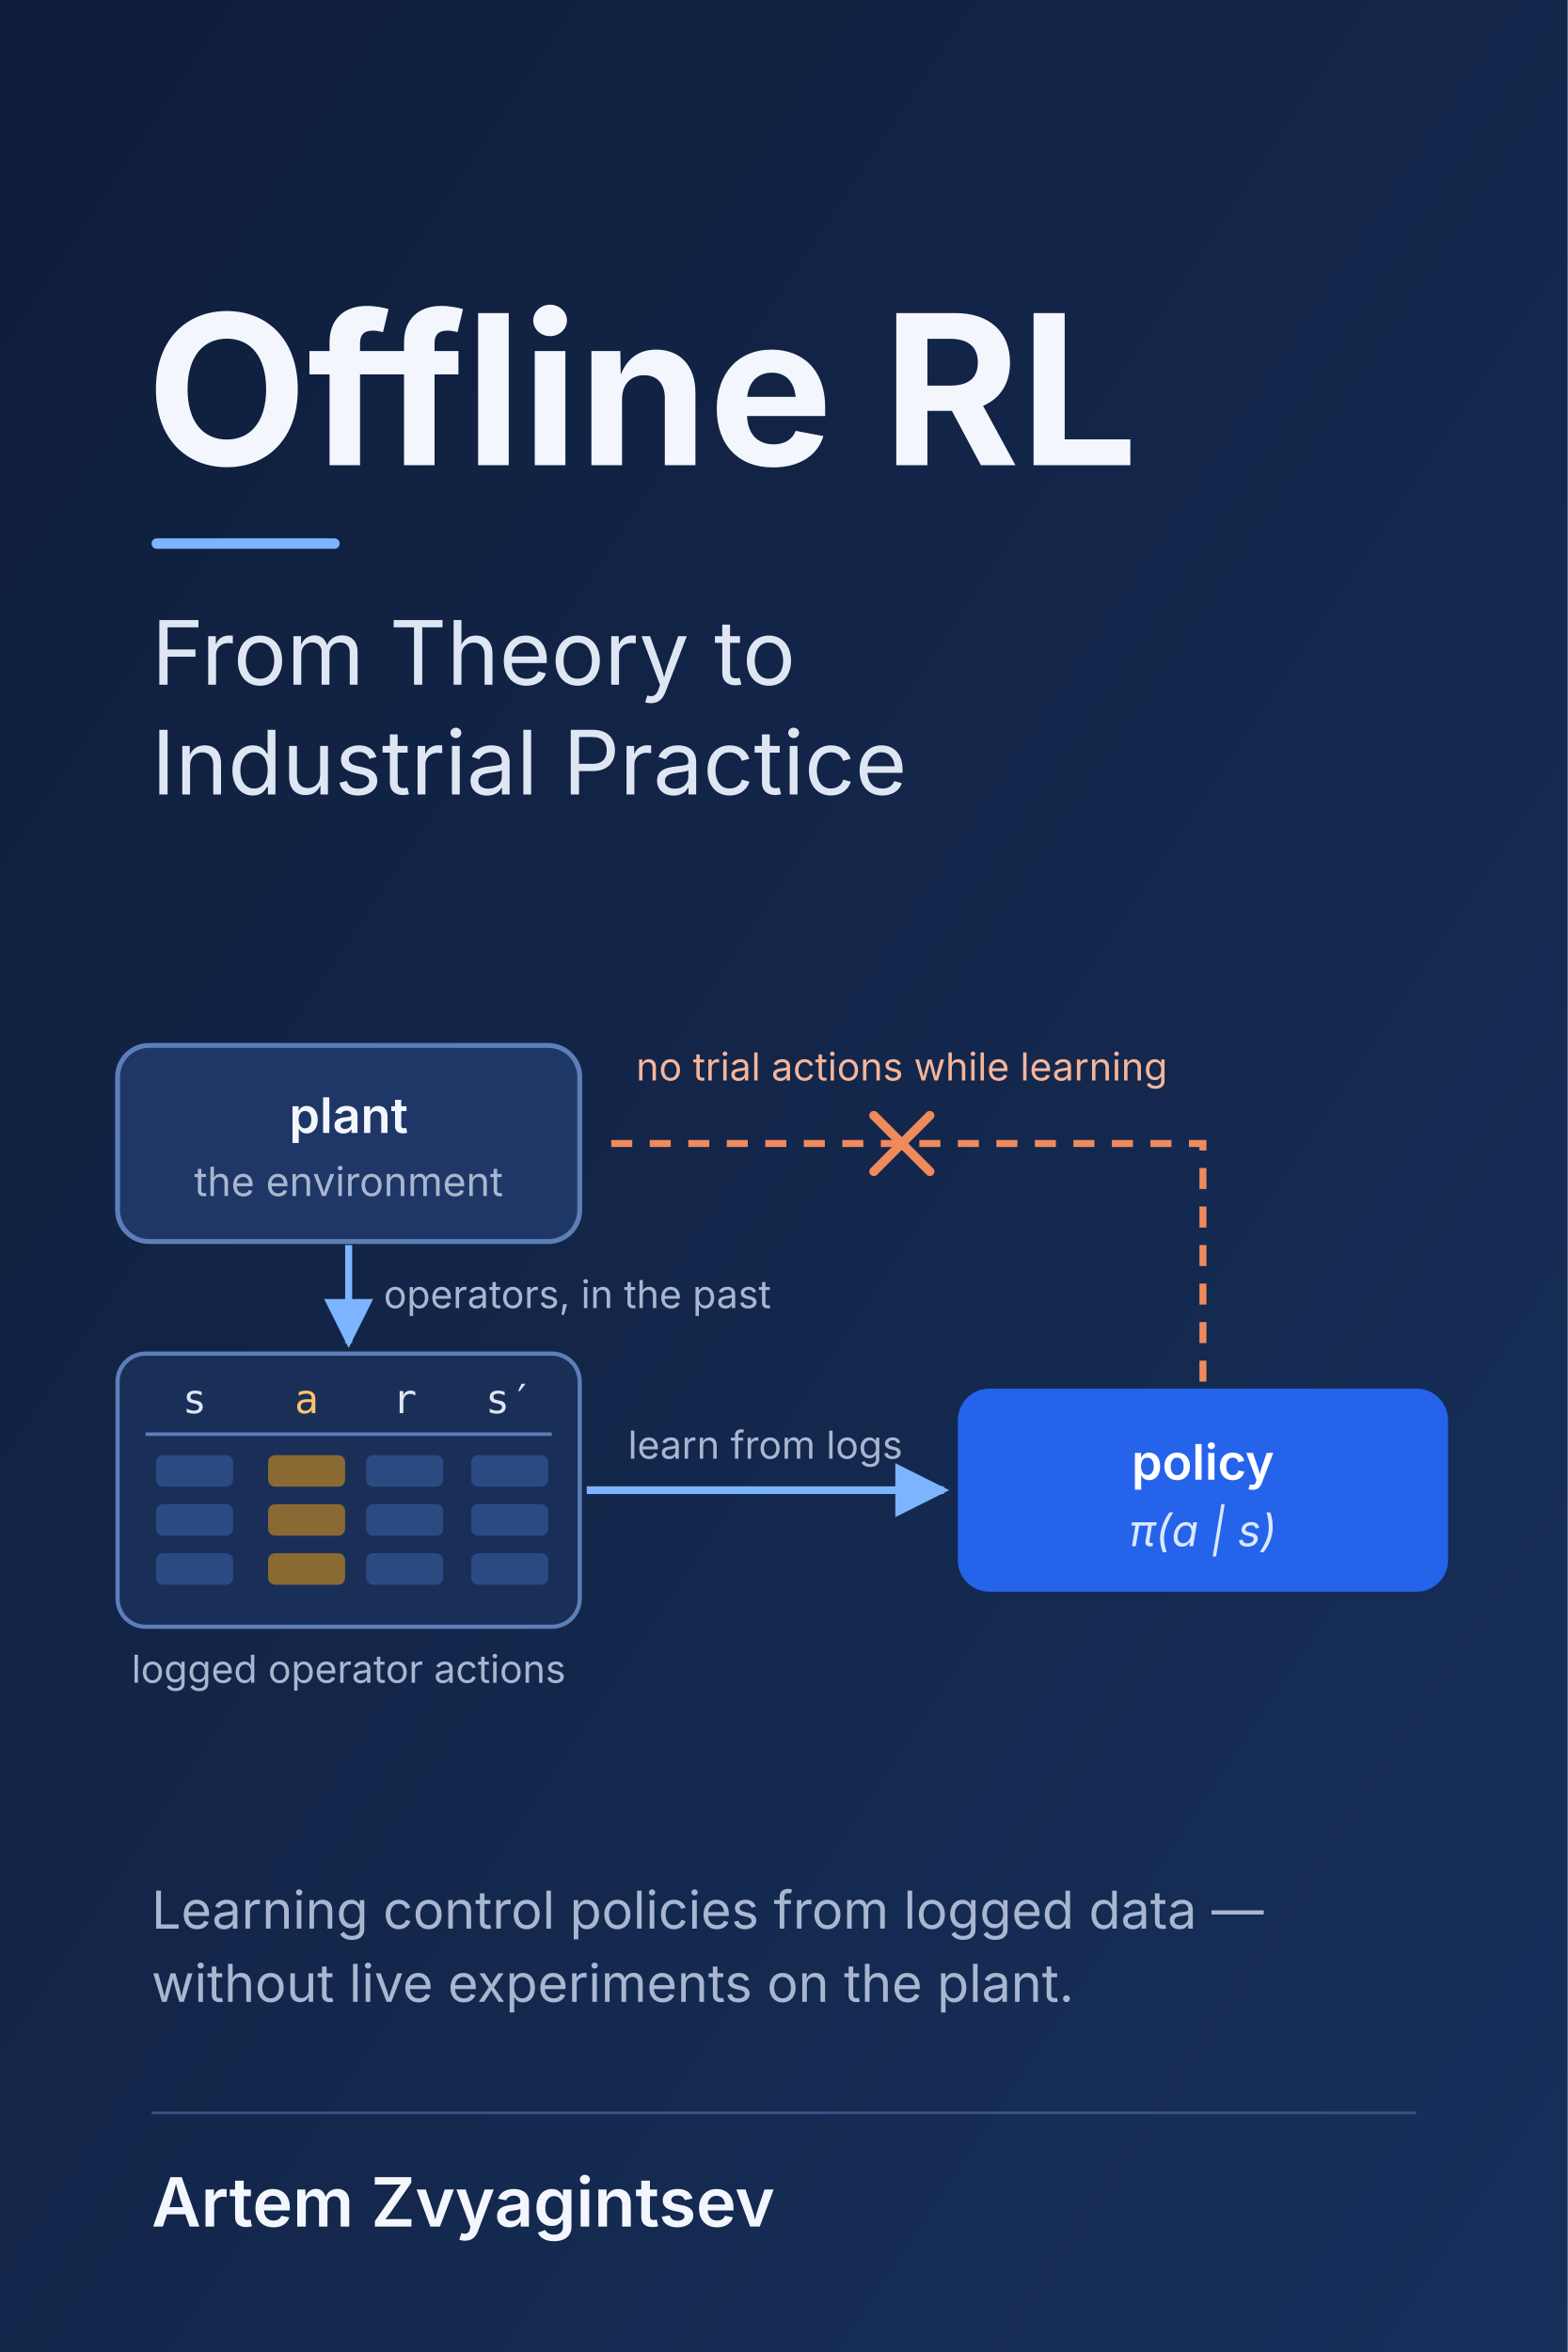
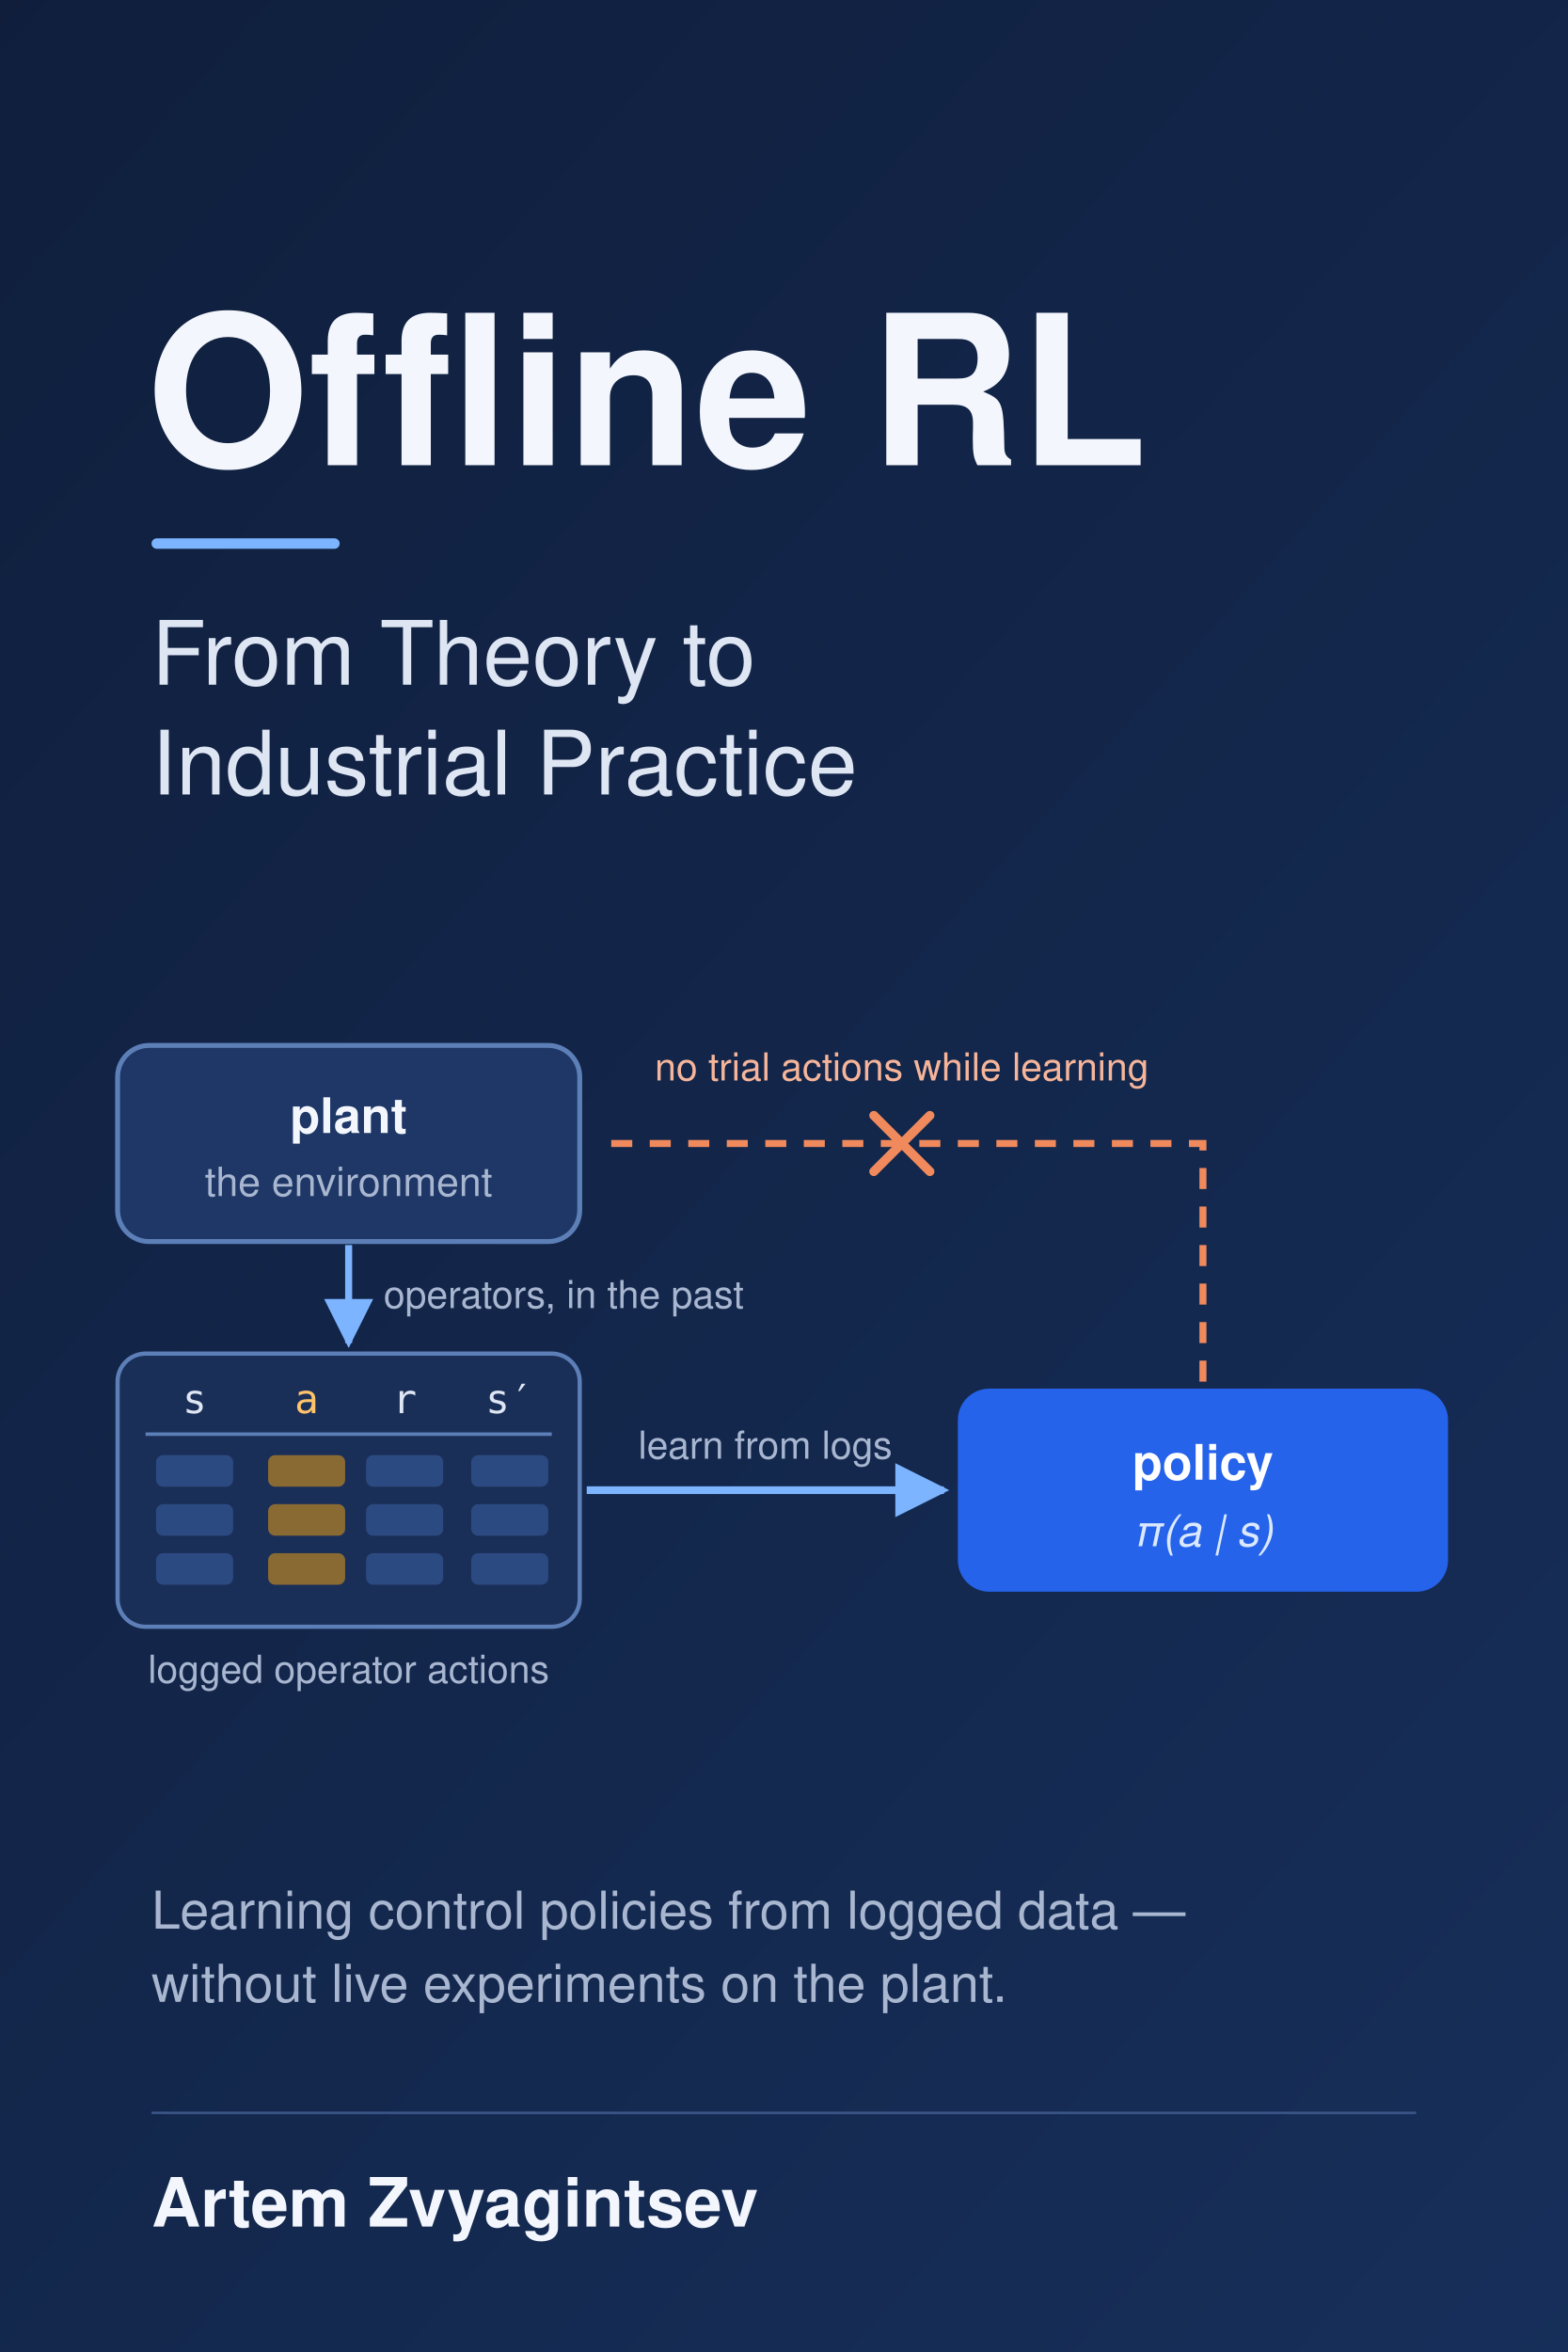
- <svg xmlns="http://www.w3.org/2000/svg" viewBox="0 0 600 900" width="1600" height="2400" font-family="Inter, system-ui, -apple-system, Segoe UI, Helvetica, Arial, sans-serif">
+ <svg xmlns="http://www.w3.org/2000/svg" viewBox="0 0 600 900" width="1600" height="2400" font-family="Helvetica Neue, Helvetica, Arial, sans-serif">
  <defs>
    <linearGradient id="bg" x1="0" y1="0" x2="1" y2="1">
      <stop offset="0" stop-color="#0f1d3a" />
      <stop offset="1" stop-color="#17305c" />
    </linearGradient>
    <marker id="arr" viewBox="0 0 10 10" refX="9" refY="5" markerWidth="7" markerHeight="7" orient="auto-start-reverse">
      <path d="M0,0 L10,5 L0,10 z" fill="#7cb4ff" />
    </marker>
  </defs>
-   <rect x="0" y="0" width="600" height="900" fill="url(#bg)" />
+   <rect x="-100" y="0" width="800" height="900" fill="url(#bg)" />
  <text x="56" y="178" font-size="80" font-weight="700" fill="#f3f6fc">Offline RL</text>
  <rect x="58" y="206" width="72" height="4" rx="2" fill="#7cb4ff" />
  <text x="58" y="262" font-size="34" fill="#dfe6f3">From Theory to</text>
  <text x="58" y="304" font-size="34" fill="#dfe6f3">Industrial Practice</text>
  <g transform="translate(45,392) scale(1.34) translate(-490,-30)">
    <rect x="490" y="36" width="132" height="56" rx="9" fill="#1e3766" stroke="#5d7fb8" stroke-width="1.4" />
    <text x="556" y="61" font-size="14" font-weight="600" text-anchor="middle" fill="#f3f6fc">plant</text>
    <text x="556" y="79" font-size="11.5" text-anchor="middle" fill="#a8b6d0">the environment</text>
    <line x1="556" y1="93" x2="556" y2="121" stroke="#7cb4ff" stroke-width="2" marker-end="url(#arr)" />
    <text x="566" y="111" font-size="11" fill="#a8b6d0">operators, in the past</text>
    <rect x="490" y="124" width="132" height="78" rx="8" fill="#1a2f58" stroke="#5d7fb8" stroke-width="1.2" />
    <g font-size="11.5" fill="#dfe6f3" text-anchor="middle" font-family="ui-monospace, SFMono-Regular, Menlo, monospace">
      <text x="512" y="141">s</text>
      <text x="544" y="141" fill="#ffc46b">a</text>
      <text x="572" y="141">r</text>
      <text x="602" y="141">s′</text>
    </g>
    <line x1="498" y1="147" x2="614" y2="147" stroke="#5d7fb8" stroke-width="1" />
    <g fill="#2c4a82">
      <rect x="501" y="153" width="22" height="9" rx="2" />
      <rect x="533" y="153" width="22" height="9" rx="2" fill="#8a6a33" />
      <rect x="561" y="153" width="22" height="9" rx="2" />
      <rect x="591" y="153" width="22" height="9" rx="2" />
      <rect x="501" y="167" width="22" height="9" rx="2" />
      <rect x="533" y="167" width="22" height="9" rx="2" fill="#8a6a33" />
      <rect x="561" y="167" width="22" height="9" rx="2" />
      <rect x="591" y="167" width="22" height="9" rx="2" />
      <rect x="501" y="181" width="22" height="9" rx="2" />
      <rect x="533" y="181" width="22" height="9" rx="2" fill="#8a6a33" />
      <rect x="561" y="181" width="22" height="9" rx="2" />
      <rect x="591" y="181" width="22" height="9" rx="2" />
    </g>
    <text x="556" y="218" font-size="11" text-anchor="middle" fill="#a8b6d0">logged operator actions</text>
    <line x1="624" y1="163" x2="726" y2="163" stroke="#7cb4ff" stroke-width="2.2" marker-end="url(#arr)" />
    <text x="675" y="154" font-size="11" text-anchor="middle" fill="#a8b6d0">learn from logs</text>
    <rect x="730" y="134" width="140" height="58" rx="9" fill="#2563eb" />
    <text x="800" y="160" font-size="14" font-weight="600" text-anchor="middle" fill="#ffffff">policy</text>
    <text x="800" y="179" font-size="12.5" text-anchor="middle" fill="#dbe8ff" font-style="italic">π(a | s)</text>
    <path d="M800,132 L800,64 L626,64" fill="none" stroke="#f08a5d" stroke-width="2" stroke-dasharray="6 5" />
    <g stroke="#f08a5d" stroke-width="2.6" stroke-linecap="round">
      <line x1="706" y1="56" x2="722" y2="72" />
      <line x1="722" y1="56" x2="706" y2="72" />
    </g>
    <text x="714" y="46" font-size="11" text-anchor="middle" fill="#f6b59a">no trial actions while learning</text>
  </g>
  <text x="58" y="738" font-size="20" fill="#a8b6d0">Learning control policies from logged data —</text>
  <text x="58" y="766" font-size="20" fill="#a8b6d0">without live experiments on the plant.</text>
  <rect x="58" y="808" width="484" height="1" fill="#3a5486" />
  <text x="58" y="852" font-size="26" font-weight="600" fill="#f3f6fc">Artem Zvyagintsev</text>
</svg>
